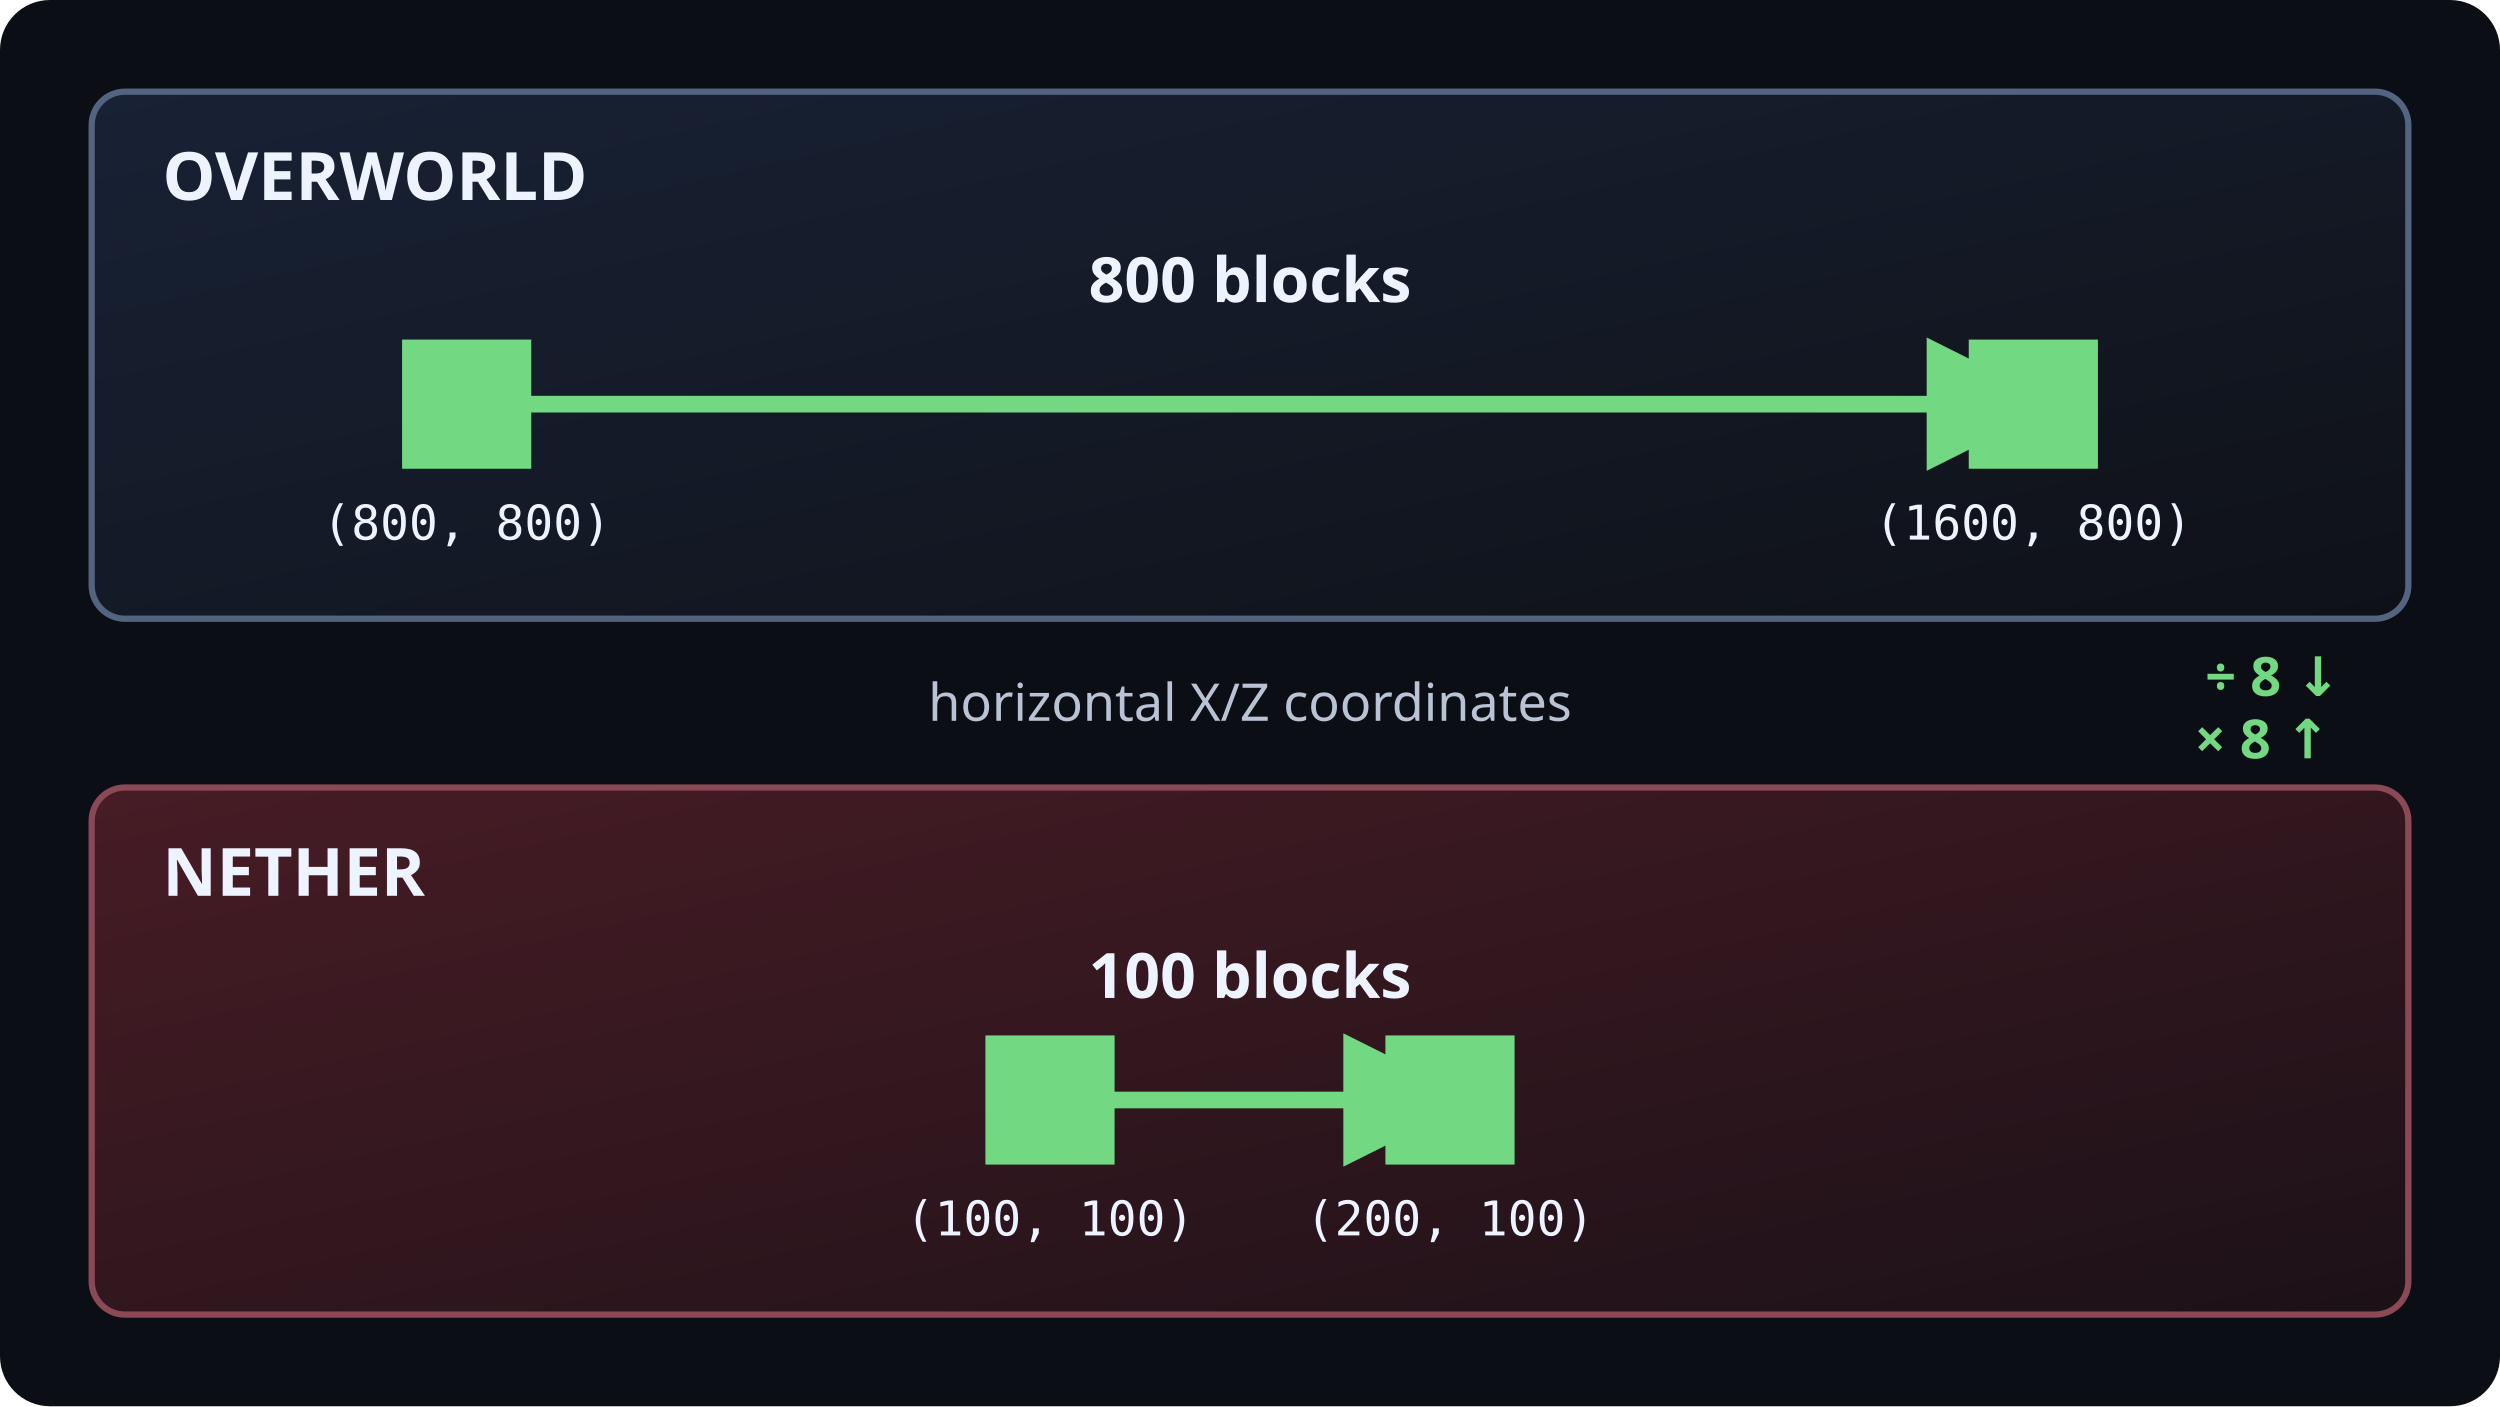
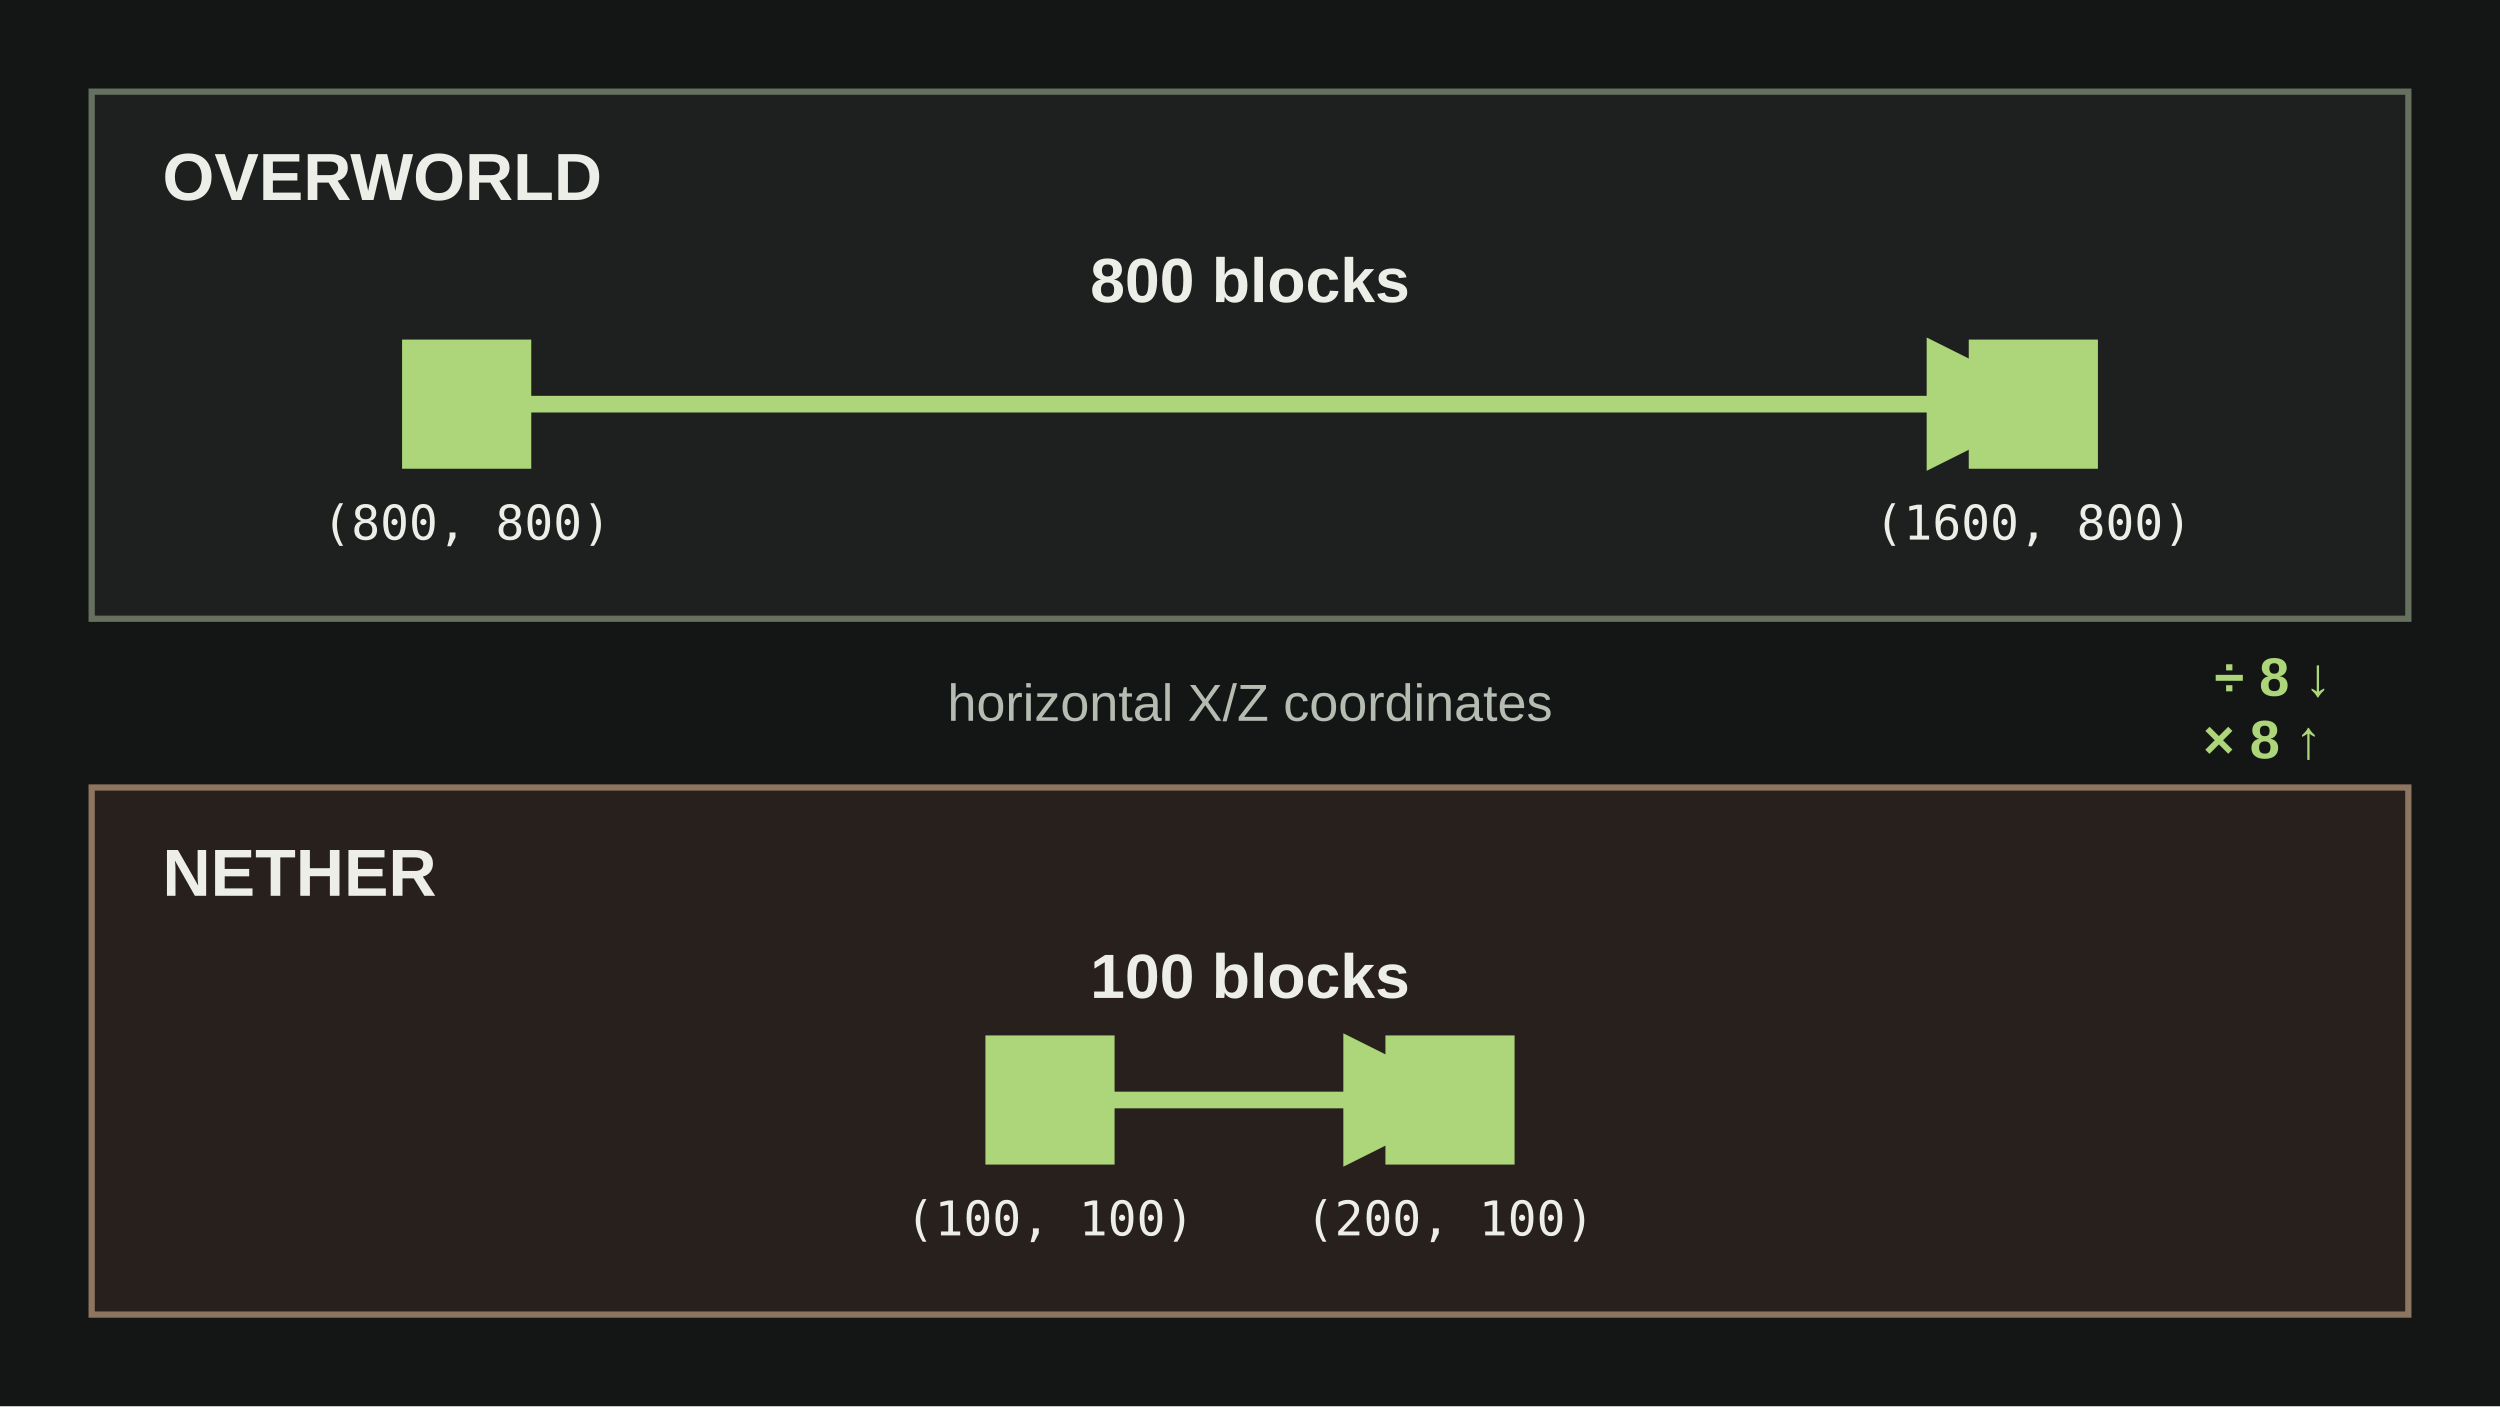
<svg xmlns="http://www.w3.org/2000/svg" width="1200" height="675" viewBox="0 0 1200 675" role="img" aria-labelledby="title desc">
  <defs>
-     <linearGradient id="sky" x1="0" y1="0" x2="1" y2="1">
-       <stop offset="0" stop-color="#182235" />
-       <stop offset="1" stop-color="#0f1117" />
-     </linearGradient>
-     <linearGradient id="nether" x1="0" y1="0" x2="1" y2="1">
-       <stop offset="0" stop-color="#471c25" />
-       <stop offset="1" stop-color="#1c1118" />
-     </linearGradient>
    <marker id="arrow" viewBox="0 0 10 10" refX="8" refY="5" markerWidth="8" markerHeight="8" orient="auto-start-reverse">
-       <path d="M 0 0 L 10 5 L 0 10 z" fill="#72d982" />
+       <path d="M 0 0 L 10 5 L 0 10 z" fill="#acd679" />
    </marker>
  </defs>
-   <rect width="1200" height="675" rx="24" fill="#0b0e14" />
-   <rect x="44" y="44" width="1112" height="253" rx="16" fill="url(#sky)" stroke="#52647f" stroke-width="3" />
-   <rect x="44" y="378" width="1112" height="253" rx="16" fill="url(#nether)" stroke="#8b4855" stroke-width="3" />
-   <g font-family="system-ui, sans-serif" fill="#eef4ff">
+   <rect width="1200" height="675" fill="#141615" />
+   <rect x="44" y="44" width="1112" height="253" fill="#1d201e" stroke="#65705f" stroke-width="3" />
+   <rect x="44" y="378" width="1112" height="253" fill="#28201c" stroke="#8d7560" stroke-width="3" />
+   <g font-family="Arial, Helvetica, sans-serif" fill="#eceee7">
    <text x="78" y="96" font-size="32" font-weight="700">OVERWORLD</text>
    <text x="78" y="430" font-size="32" font-weight="700">NETHER</text>
-     <text x="600" y="346" text-anchor="middle" font-size="25" fill="#b9c3d4">horizontal X/Z coordinates</text>
+     <text x="600" y="346" text-anchor="middle" font-size="25" fill="#b5bcb1">horizontal X/Z coordinates</text>
  </g>
-   <g stroke="#72d982" stroke-width="8" fill="none" marker-end="url(#arrow)">
+   <g stroke="#acd679" stroke-width="8" fill="none" marker-end="url(#arrow)">
    <path d="M 224 194 H 976" />
    <path d="M 504 528 H 696" />
  </g>
-   <g fill="#72d982">
+   <g fill="#acd679">
    <rect x="193" y="163" width="62" height="62" />
    <rect x="945" y="163" width="62" height="62" />
    <rect x="473" y="497" width="62" height="62" />
    <rect x="665" y="497" width="62" height="62" />
  </g>
-   <g font-family="ui-monospace, monospace" text-anchor="middle">
-     <text x="224" y="259" font-size="23" fill="#eef4ff">(800, 800)</text>
-     <text x="976" y="259" font-size="23" fill="#eef4ff">(1600, 800)</text>
-     <text x="504" y="593" font-size="23" fill="#eef4ff">(100, 100)</text>
-     <text x="696" y="593" font-size="23" fill="#eef4ff">(200, 100)</text>
+   <g font-family="Consolas, monospace" text-anchor="middle">
+     <text x="224" y="259" font-size="23" fill="#eceee7">(800, 800)</text>
+     <text x="976" y="259" font-size="23" fill="#eceee7">(1600, 800)</text>
+     <text x="504" y="593" font-size="23" fill="#eceee7">(100, 100)</text>
+     <text x="696" y="593" font-size="23" fill="#eceee7">(200, 100)</text>
  </g>
-   <g font-family="system-ui, sans-serif" font-weight="700" text-anchor="middle">
-     <text x="600" y="145" font-size="30" fill="#eef4ff">800 blocks</text>
-     <text x="600" y="479" font-size="30" fill="#eef4ff">100 blocks</text>
-     <text x="1091" y="334" font-size="26" fill="#72d982">÷ 8 ↓</text>
-     <text x="1086" y="364" font-size="26" fill="#72d982">× 8 ↑</text>
+   <g font-family="Arial, Helvetica, sans-serif" font-weight="700" text-anchor="middle">
+     <text x="600" y="145" font-size="30" fill="#eceee7">800 blocks</text>
+     <text x="600" y="479" font-size="30" fill="#eceee7">100 blocks</text>
+     <text x="1091" y="334" font-size="26" fill="#acd679">÷ 8 ↓</text>
+     <text x="1086" y="364" font-size="26" fill="#acd679">× 8 ↑</text>
  </g>
</svg>
